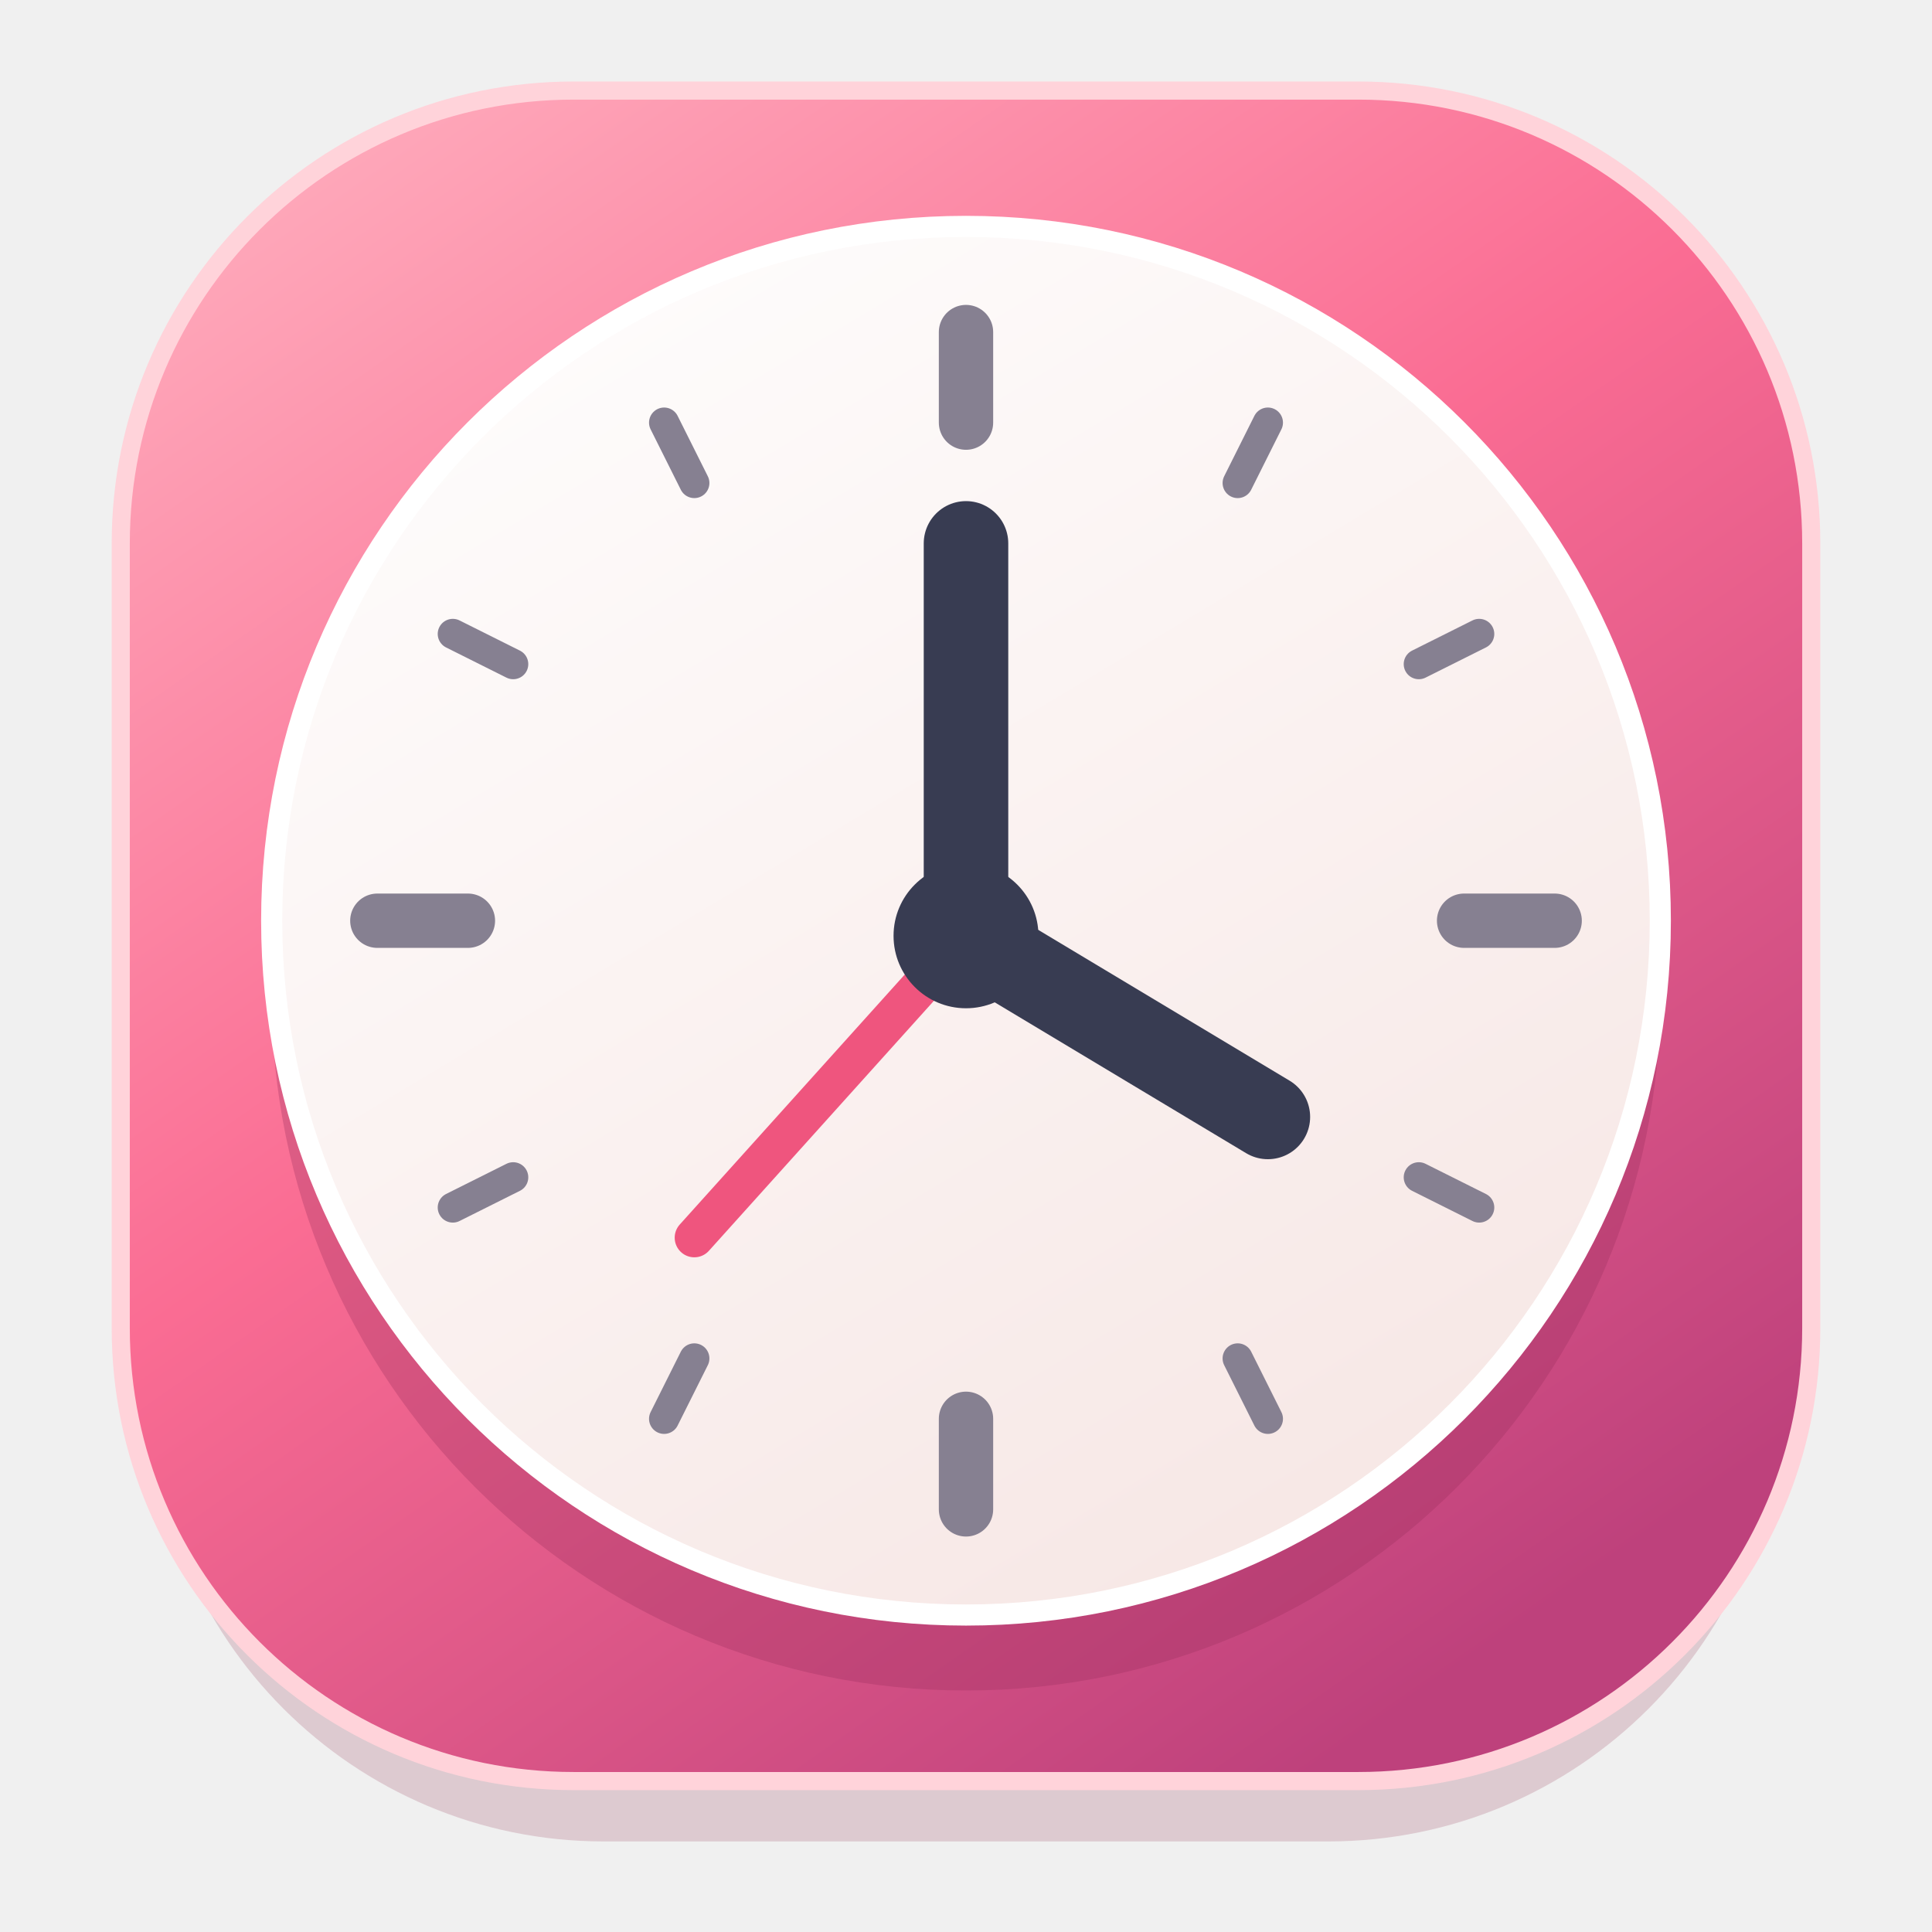
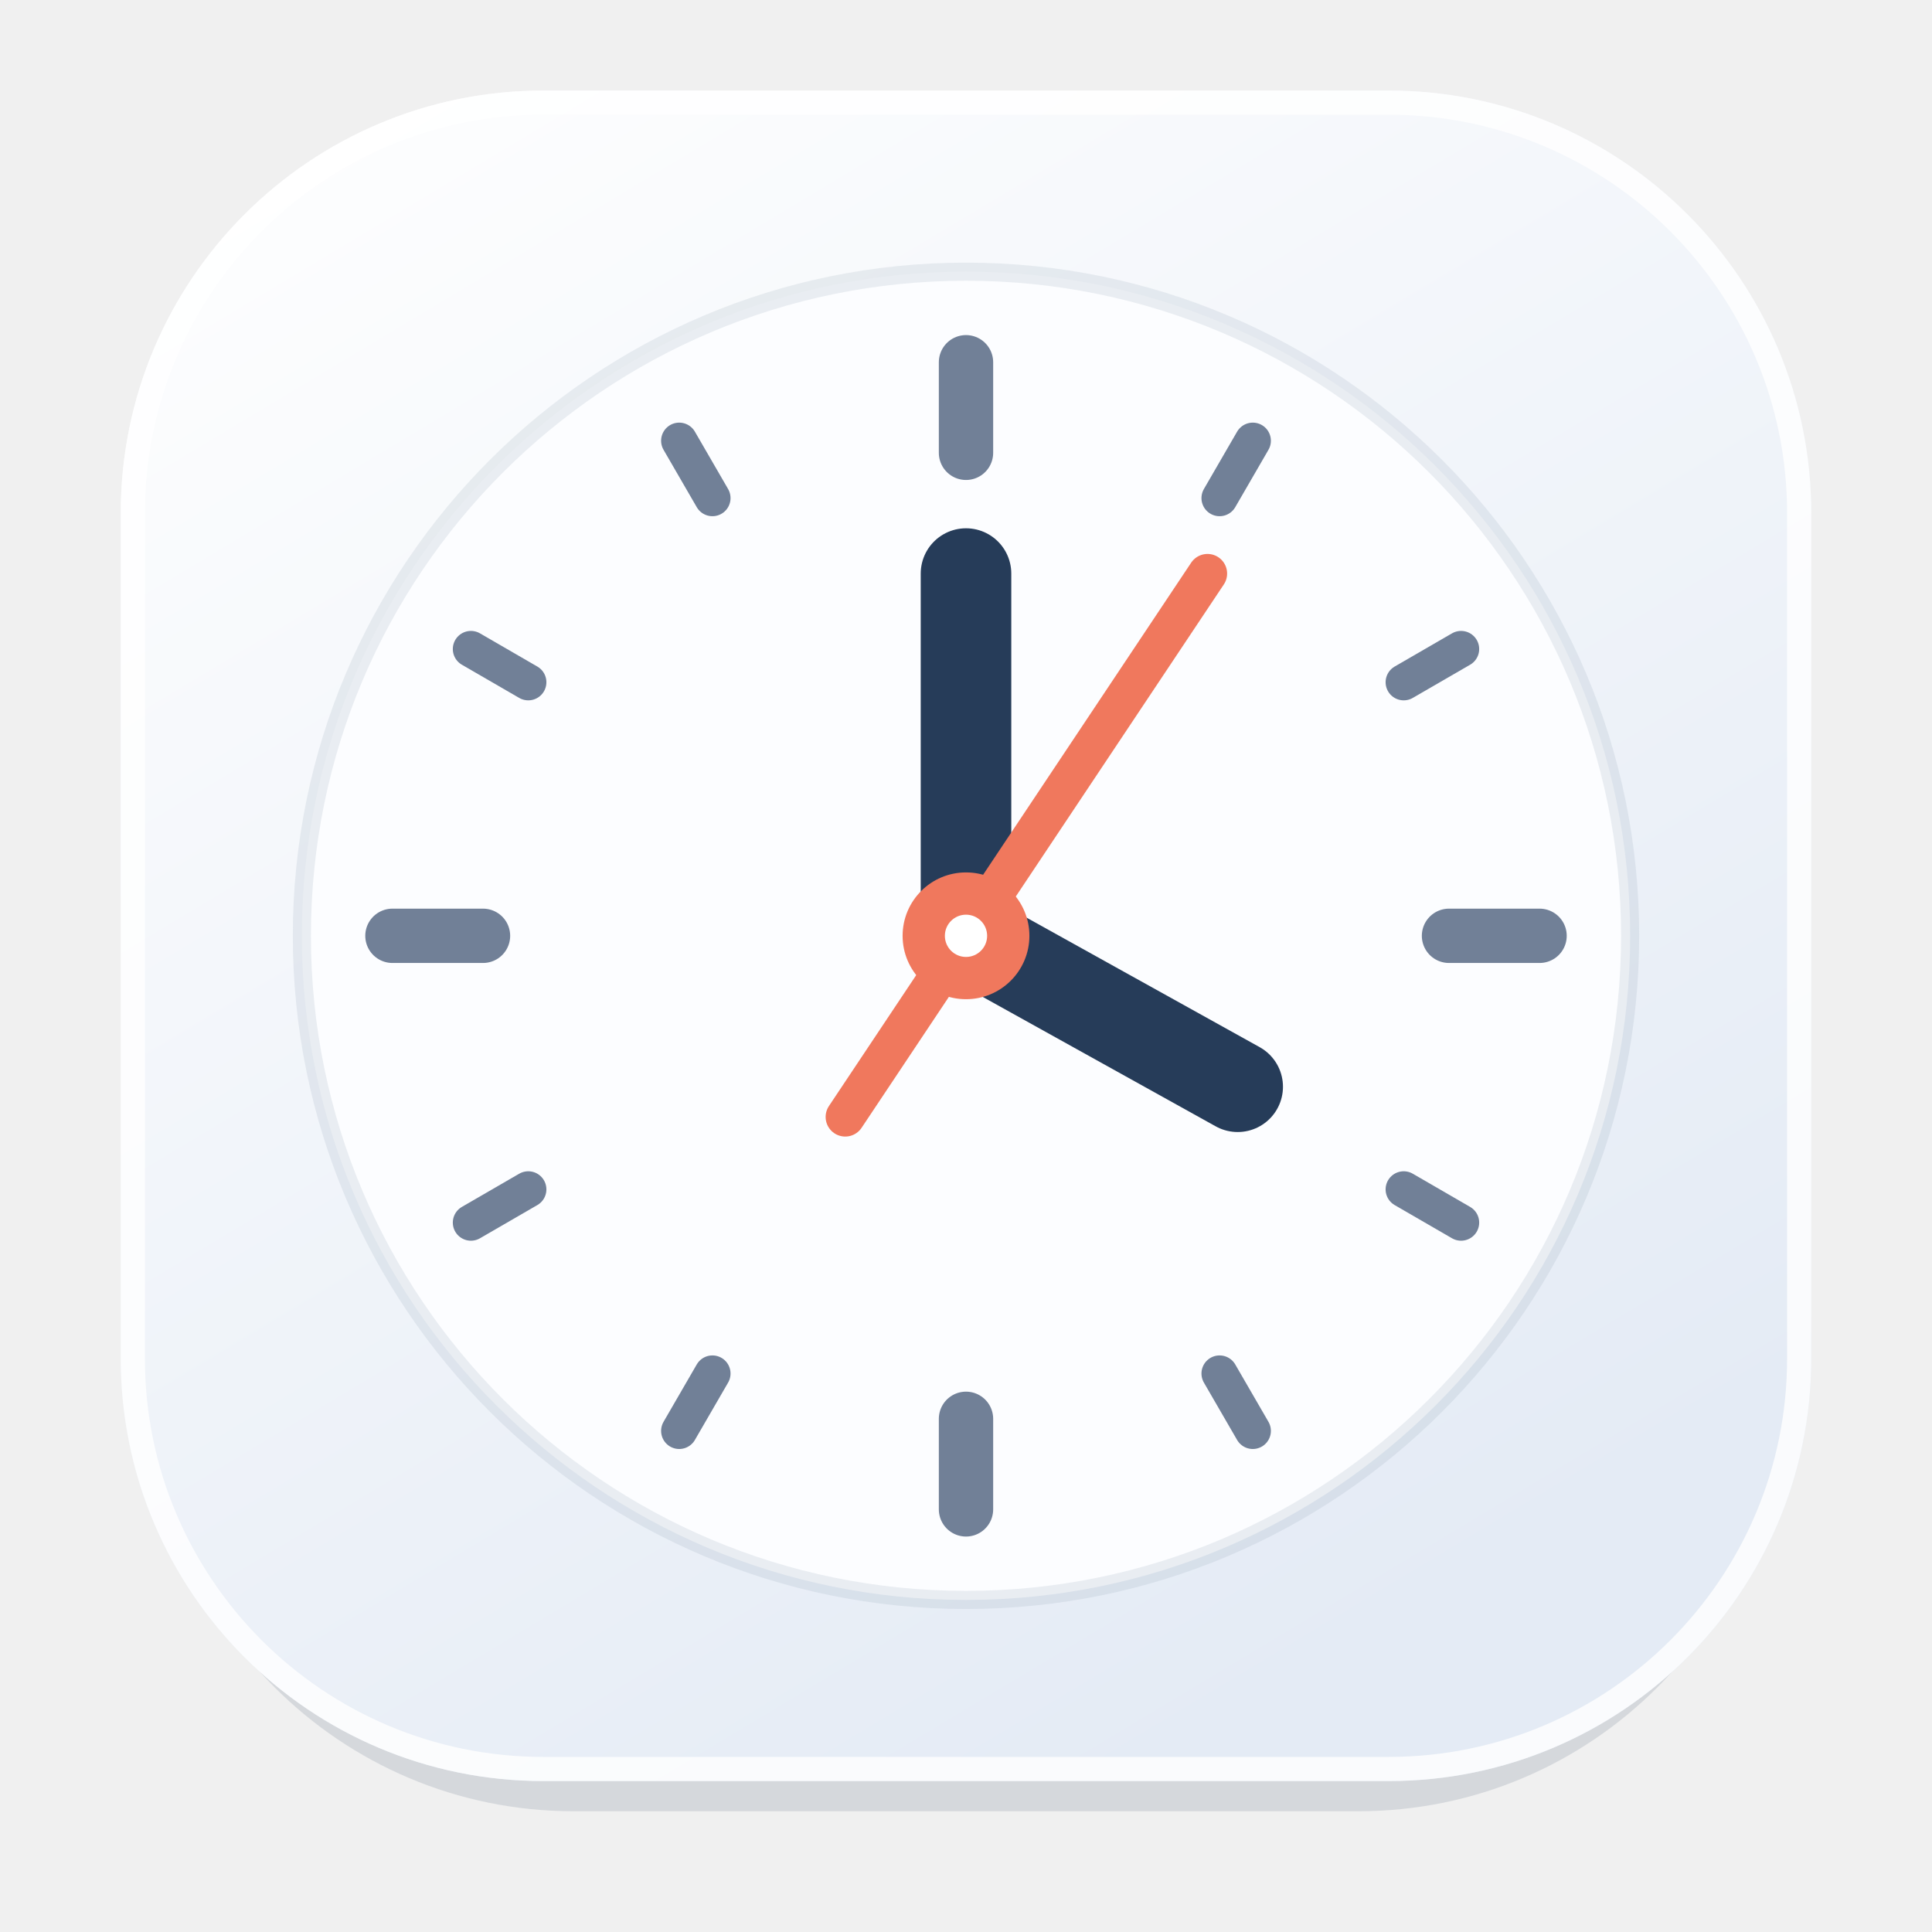
<svg xmlns="http://www.w3.org/2000/svg" viewBox="0 0 64 64">
  <defs>
-     <linearGradient id="g" x2=".7" y2="1">
-       <stop stop-color="#ffb3c1" />
-       <stop offset=".5" stop-color="#fa6c93" />
-       <stop offset="1" stop-color="#be417c" />
-     </linearGradient>
-     <linearGradient id="face" x2=".6" y2="1">
+     <linearGradient id="tile" x1="0" y1="0" x2=".6" y2="1">
      <stop stop-color="#fff" />
-       <stop offset="1" stop-color="#f7e8e6" />
+       <stop offset="1" stop-color="#e4ebf5" />
    </linearGradient>
  </defs>
-   <rect x="5" y="7" width="54" height="54" rx="15" fill="#923251" opacity=".2" />
-   <rect x="4" y="3" width="56" height="56" rx="15" fill="url(#g)" stroke="#ffd3da" stroke-width=".6" />
-   <circle cx="32" cy="33" r="23" fill="#962c59" opacity=".3" />
-   <circle cx="32" cy="30.5" r="23" fill="url(#face)" stroke="#fff" stroke-width=".7" />
-   <g stroke="#868091" stroke-linecap="round">
-     <path d="M32 11V14M32 47V50M12.5 30.5H15.5M48.5 30.5H51.5" stroke-width="1.8" />
-     <path d="M22 14L23 16M41 45L42 47M15 21L17 22M47 39L49 40M42 14L41 16M23 45L22 47M49 21L47 22M17 39L15 40" stroke-width="1" />
+   <rect x="5" y="6" width="54" height="54" rx="14" fill="#223958" opacity=".13" />
+   <rect x="4" y="3" width="56" height="56" rx="14" fill="url(#tile)" />
+   <rect x="4.4" y="3.4" width="55.2" height="55.2" rx="13.6" fill="none" stroke="#fff" stroke-opacity=".8" stroke-width=".8" />
+   <circle cx="32" cy="31" r="22" fill="#fcfdff" stroke="#8394ac" stroke-opacity=".15" stroke-width=".6" />
+   <g fill="none" stroke="#718097" stroke-linecap="round">
+     <path d="M32 12V15M32 47V50M13 31H16M48 31H51" stroke-width="1.8" />
+     <path d="M22.5 14.6L23.6 16.5M40.4 45.5L41.5 47.4M15.6 21.5L17.5 22.6M46.5 39.4L48.4 40.5M41.5 14.6L40.4 16.5M23.6 45.5L22.5 47.4M48.4 21.5L46.5 22.6M17.5 39.4L15.6 40.5" stroke-width="1.2" />
  </g>
-   <path d="M32 18V31L42 37" fill="none" stroke="#383c52" stroke-width="2.8" stroke-linecap="round" stroke-linejoin="round" />
-   <path d="M32 31L23 41" stroke="#ef557e" stroke-width="1.3" stroke-linecap="round" />
-   <circle cx="32" cy="31" r="2.4" fill="#383c52" />
+   <path d="M32 19V31L41 36" fill="none" stroke="#263c59" stroke-width="3" stroke-linecap="round" stroke-linejoin="round" />
+   <path d="M28 37L40 19" stroke="#f0785d" stroke-width="1.3" stroke-linecap="round" />
+   <circle cx="32" cy="31" r="2.1" fill="#f0785d" />
+   <circle cx="32" cy="31" r=".7" fill="#fff" />
</svg>
